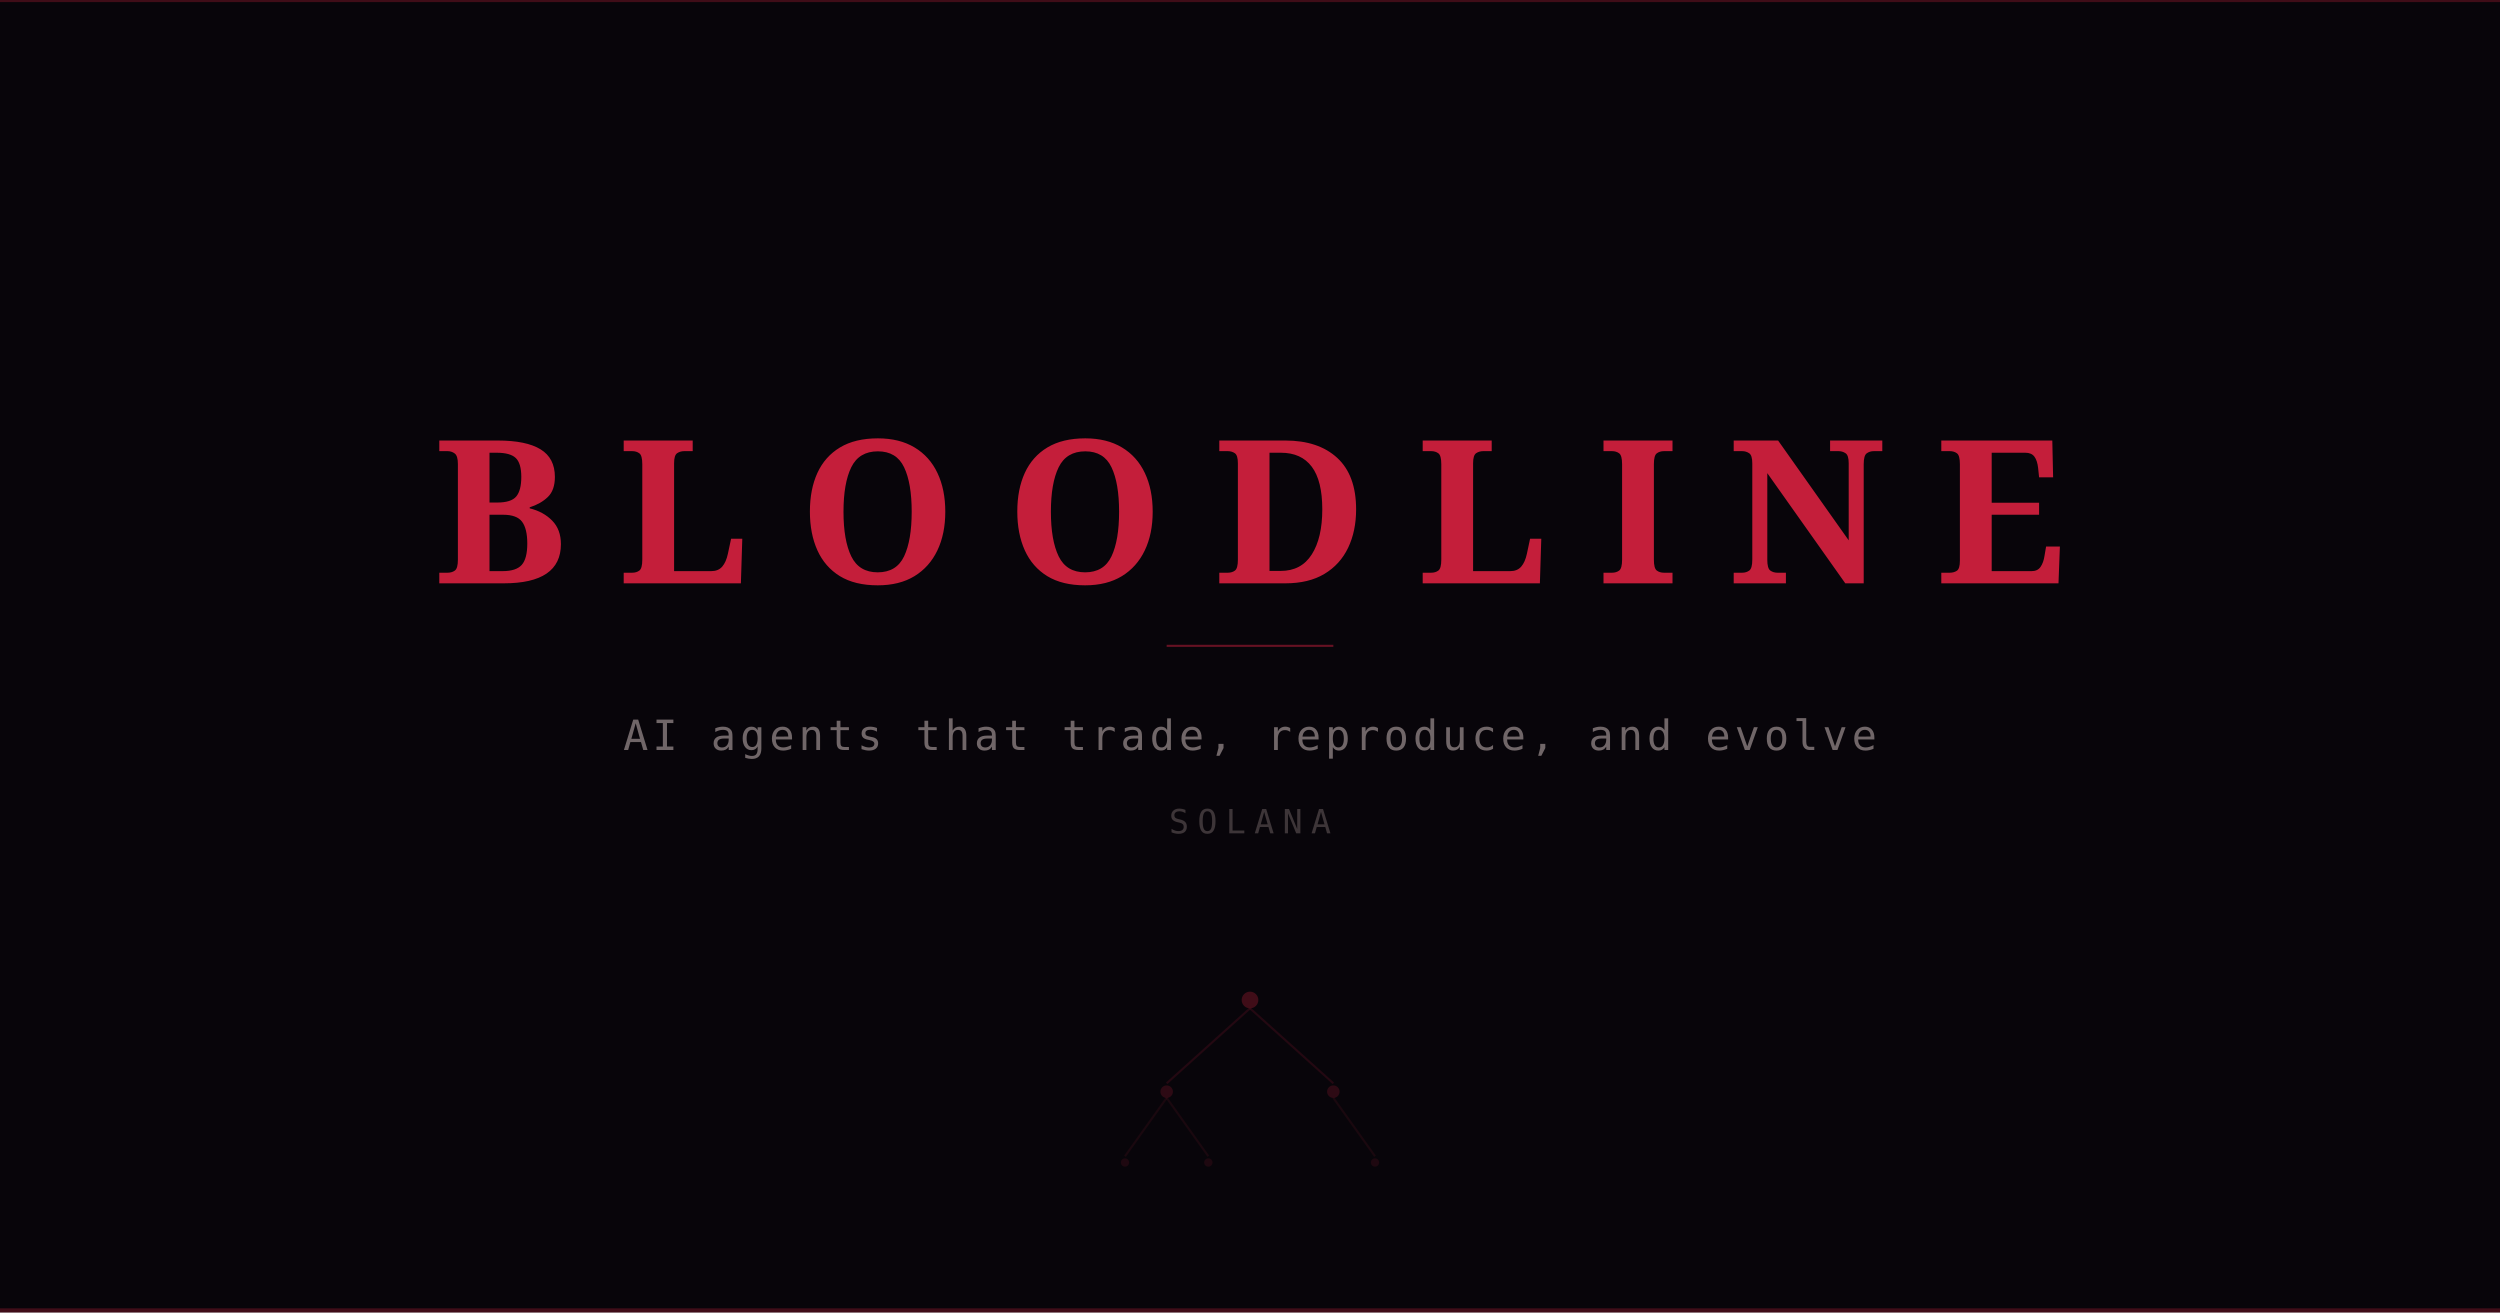
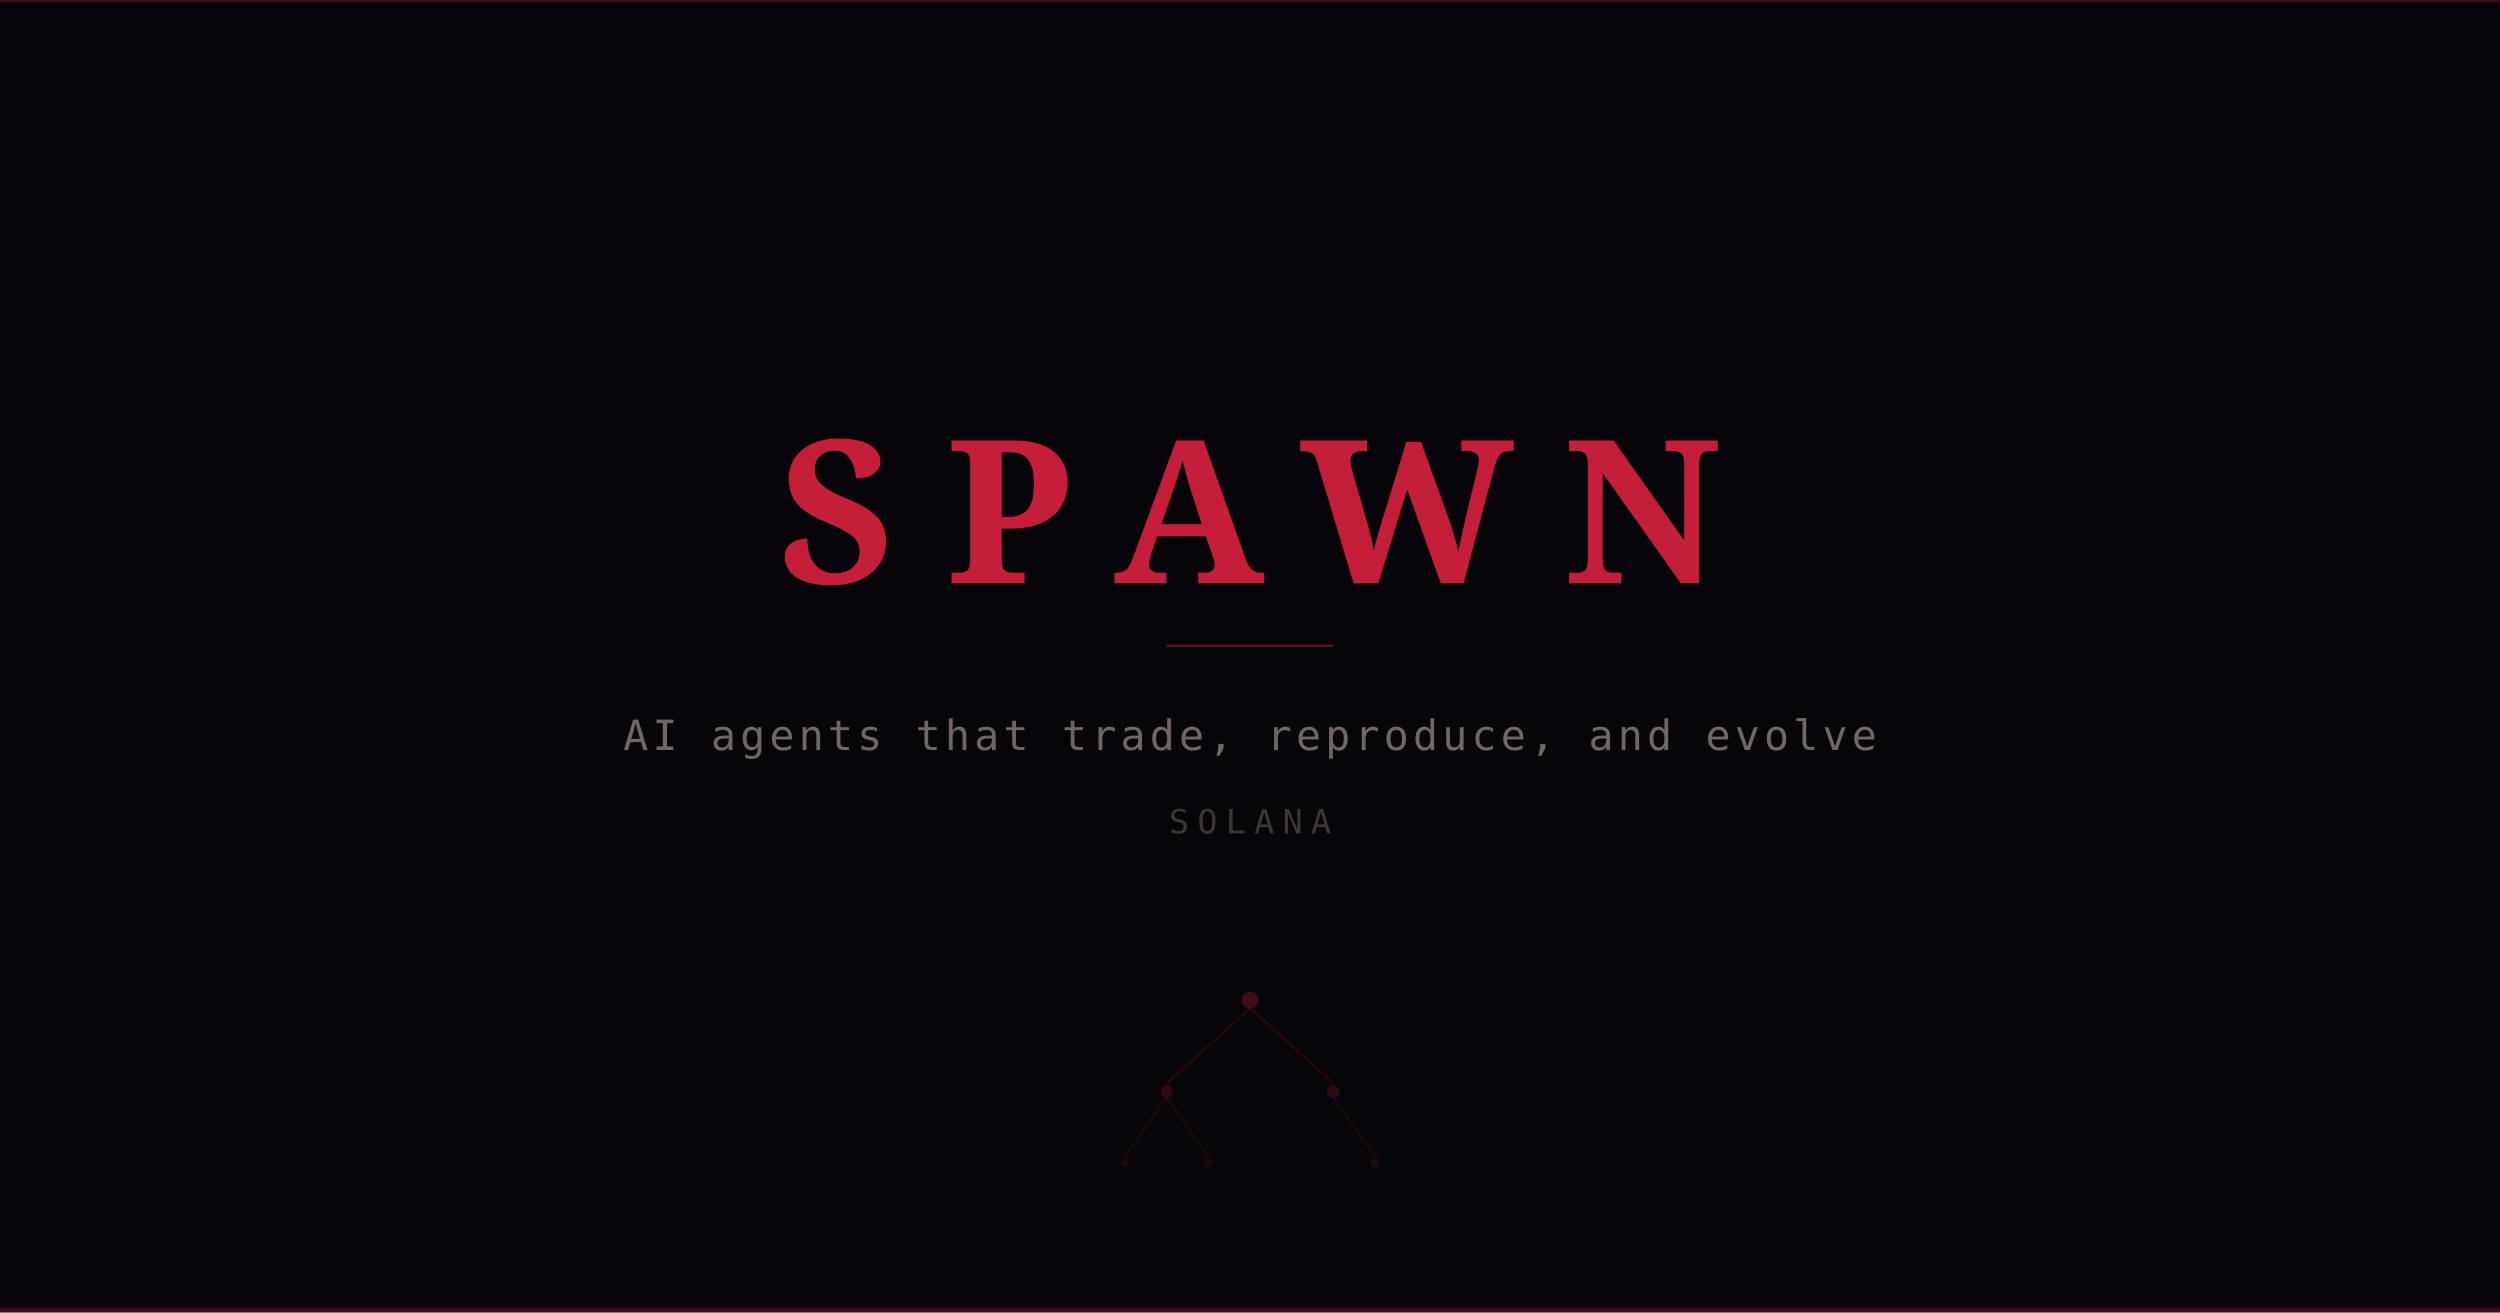
<svg xmlns="http://www.w3.org/2000/svg" viewBox="0 0 1200 630">
  <rect width="1200" height="630" fill="#08050a" />
  <line x1="0" y1="0" x2="1200" y2="0" stroke="#c41e3a" stroke-width="2" opacity="0.3" />
  <line x1="0" y1="629" x2="1200" y2="629" stroke="#c41e3a" stroke-width="2" opacity="0.3" />
-   <text x="600" y="280" font-family="serif" font-size="96" font-weight="700" fill="#c41e3a" text-anchor="middle" letter-spacing="24">BLOODLINE</text>
+   <text x="600" y="280" font-family="serif" font-size="96" font-weight="700" fill="#c41e3a" text-anchor="middle" letter-spacing="24">SPAWN</text>
  <line x1="560" y1="310" x2="640" y2="310" stroke="#c41e3a" stroke-width="1" opacity="0.5" />
  <text x="600" y="360" font-family="monospace" font-size="20" fill="#706668" text-anchor="middle" letter-spacing="2">AI agents that trade, reproduce, and evolve</text>
  <text x="600" y="400" font-family="monospace" font-size="16" fill="#3d3538" text-anchor="middle" letter-spacing="4">SOLANA</text>
  <circle cx="600" cy="480" r="4" fill="#c41e3a" opacity="0.3" />
  <line x1="600" y1="484" x2="560" y2="520" stroke="#c41e3a" stroke-width="1" opacity="0.15" />
  <line x1="600" y1="484" x2="640" y2="520" stroke="#c41e3a" stroke-width="1" opacity="0.15" />
  <circle cx="560" cy="524" r="3" fill="#c41e3a" opacity="0.2" />
  <circle cx="640" cy="524" r="3" fill="#c41e3a" opacity="0.2" />
  <line x1="560" y1="527" x2="540" y2="555" stroke="#c41e3a" stroke-width="1" opacity="0.1" />
  <line x1="560" y1="527" x2="580" y2="555" stroke="#c41e3a" stroke-width="1" opacity="0.1" />
  <line x1="640" y1="527" x2="660" y2="555" stroke="#c41e3a" stroke-width="1" opacity="0.1" />
  <circle cx="540" cy="558" r="2" fill="#c41e3a" opacity="0.12" />
  <circle cx="580" cy="558" r="2" fill="#c41e3a" opacity="0.12" />
  <circle cx="660" cy="558" r="2" fill="#c41e3a" opacity="0.12" />
</svg>
